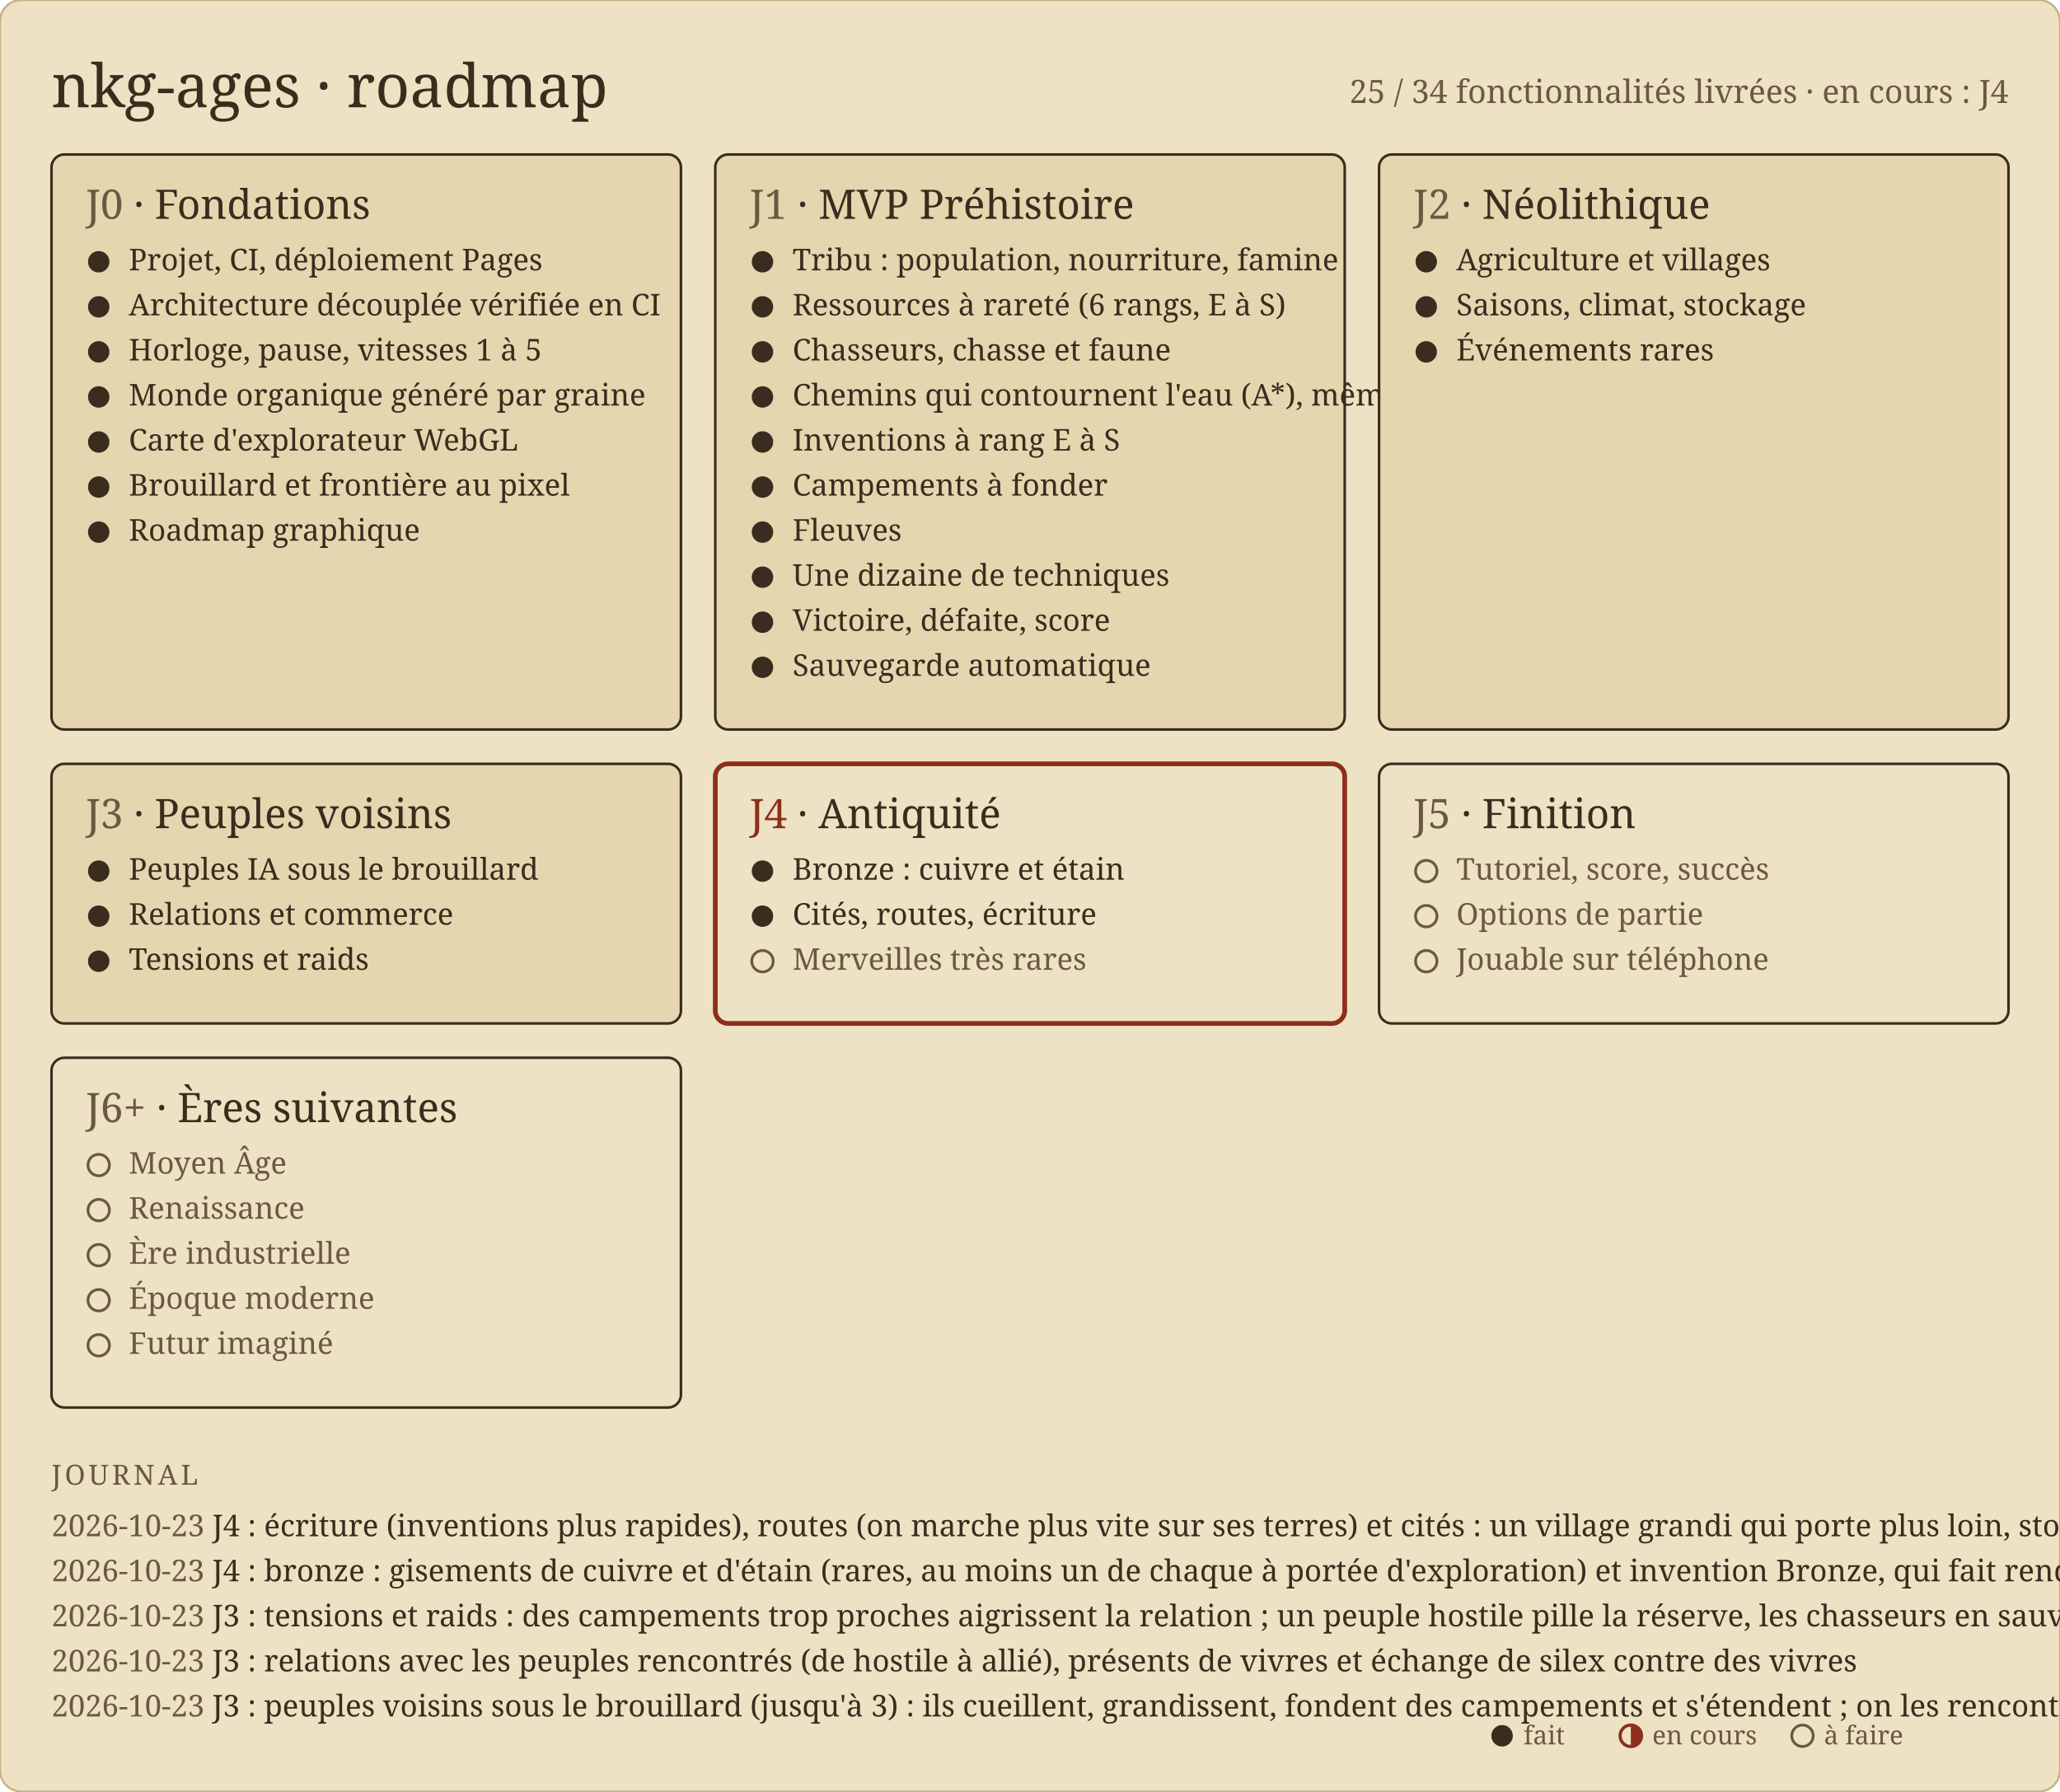
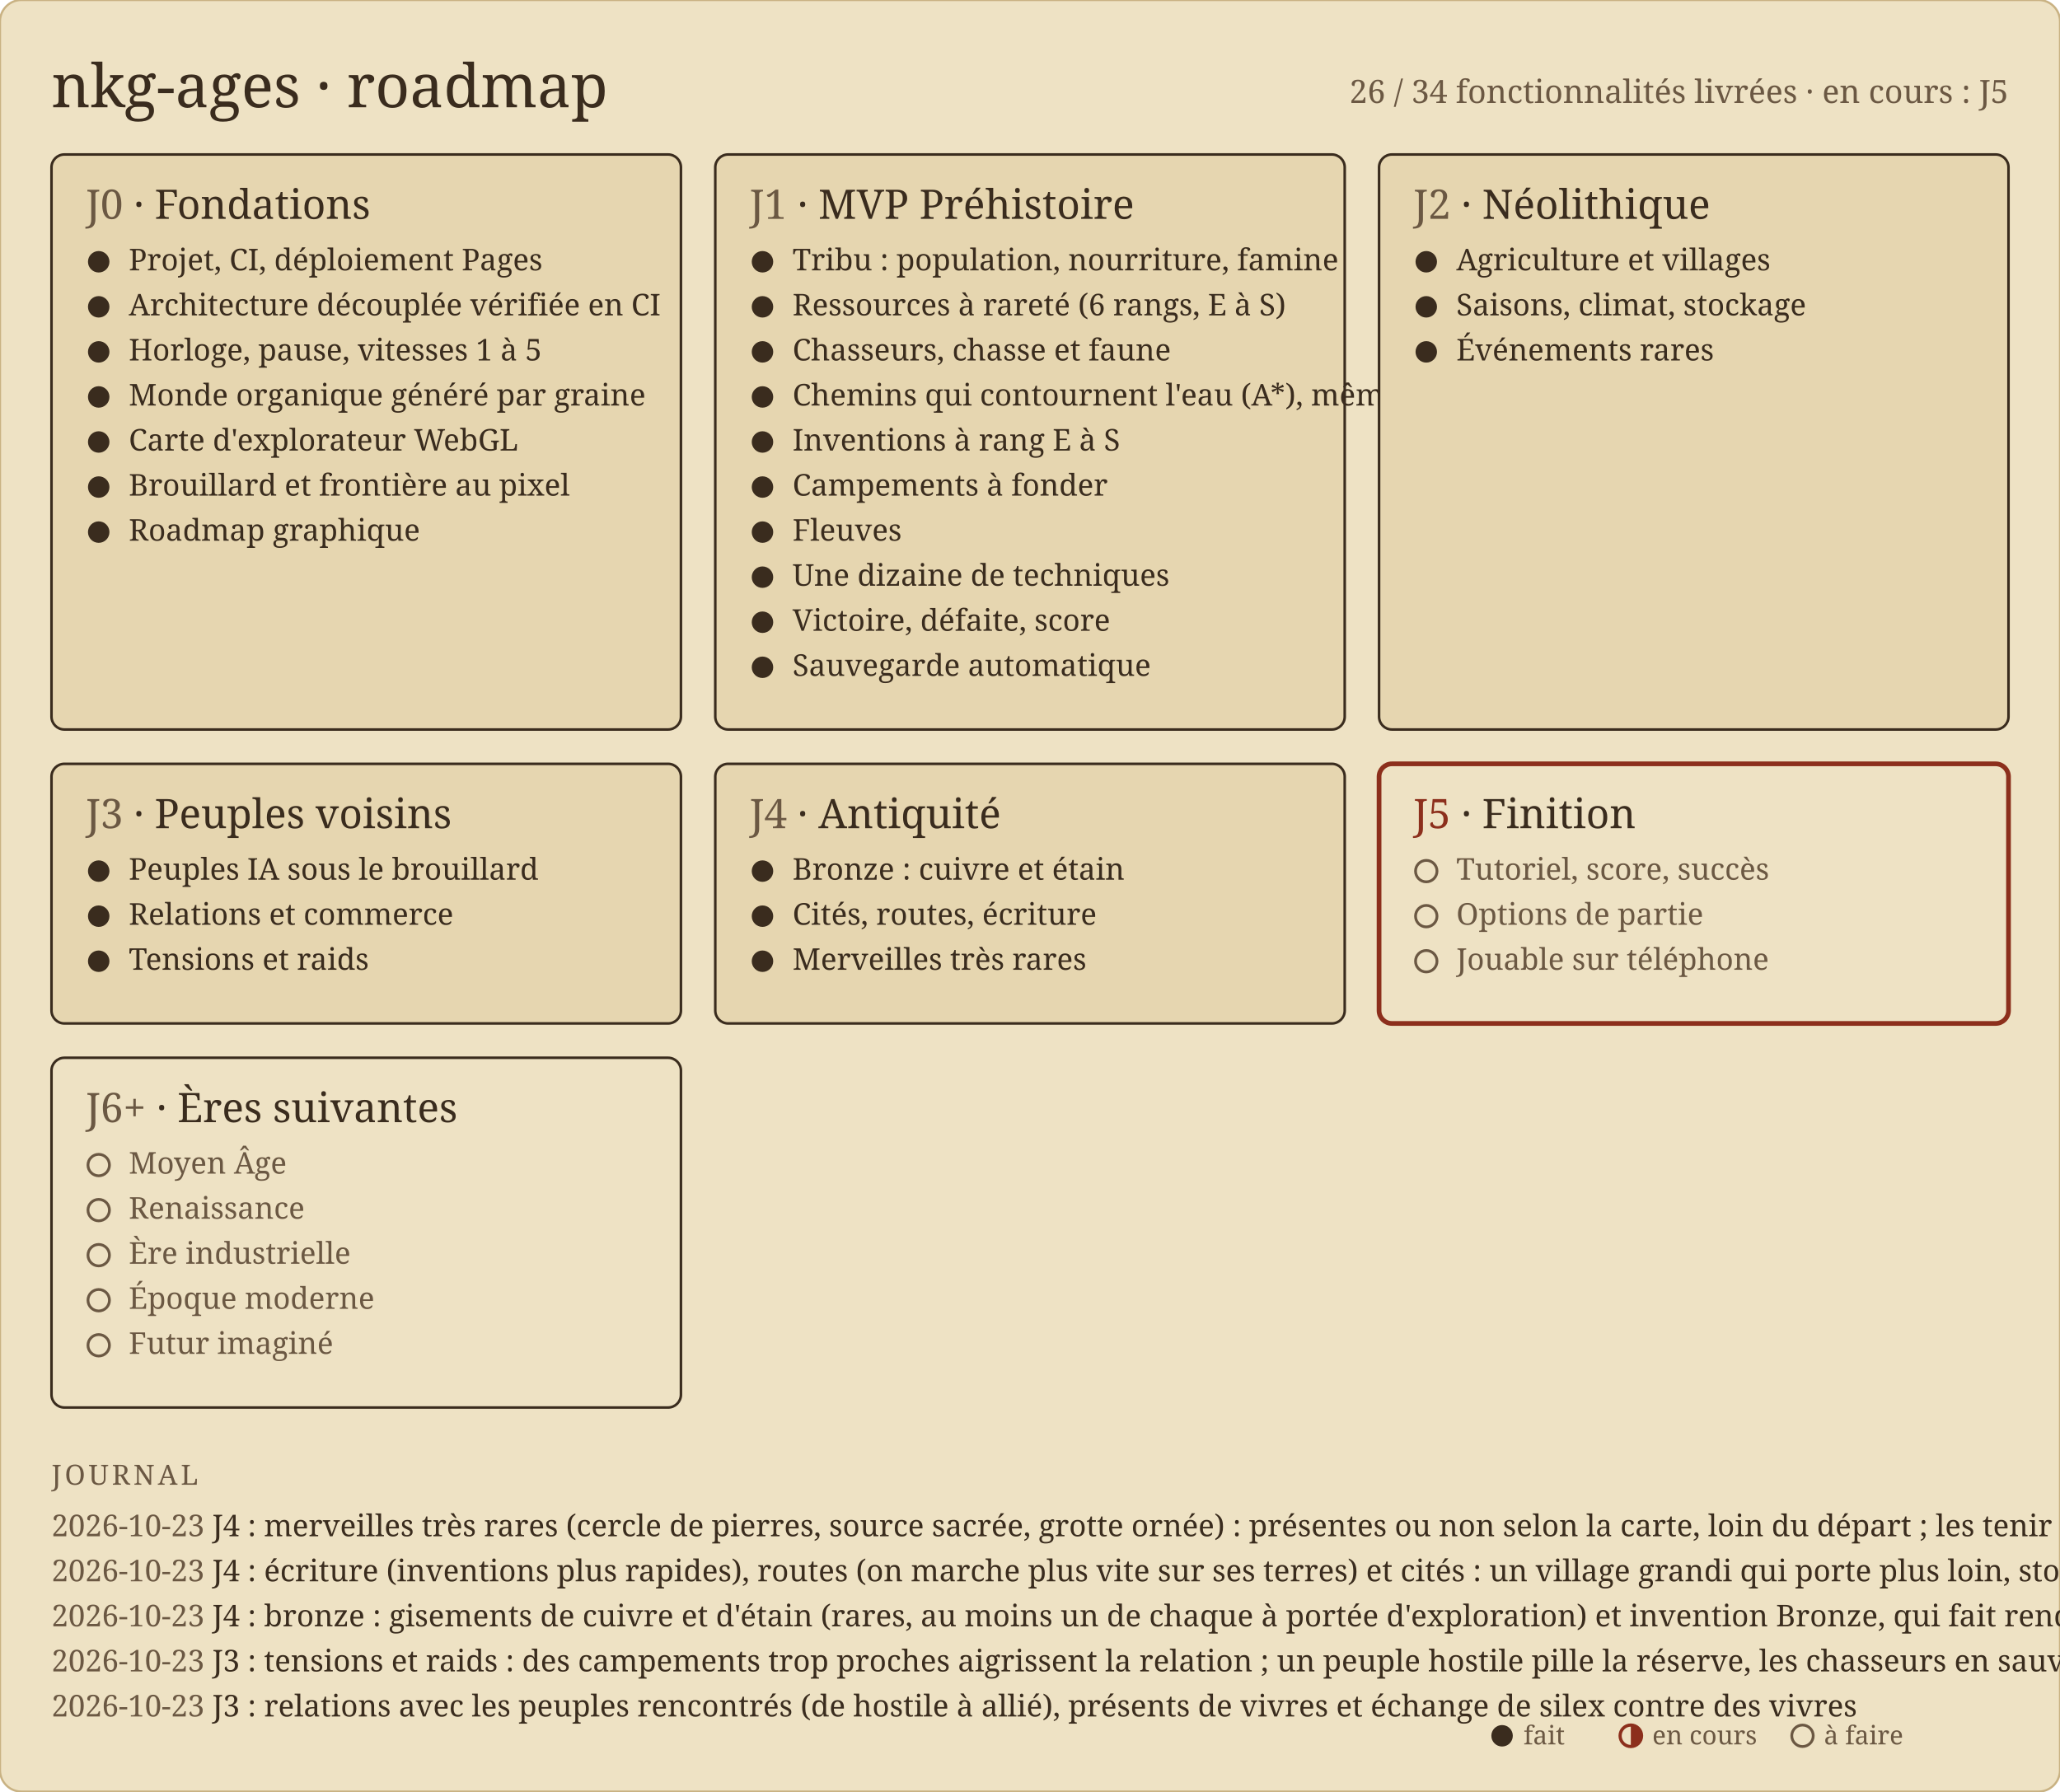
<svg xmlns="http://www.w3.org/2000/svg" viewBox="0 0 960 835" width="960" height="835" font-family="Georgia, 'Iowan Old Style', serif" role="img" aria-label="Roadmap de nkg-ages">
  <rect width="960" height="835" rx="10" fill="#eee2c4" stroke="#c9b283" />
  <text x="24" y="50" font-size="28" fill="#3a2c1e">nkg-ages · roadmap</text>
-   <text x="936" y="48" font-size="15" text-anchor="end" fill="#6b5843">25 / 34 fonctionnalités livrées · en cours : J4</text>
+   <text x="936" y="48" font-size="15" text-anchor="end" fill="#6b5843">26 / 34 fonctionnalités livrées · en cours : J5</text>
  <g>
    <rect x="24" y="72" width="293.333" height="268" rx="6" fill="#e6d6b0" stroke="#3a2c1e" stroke-width="1.2" />
    <text x="40" y="102" font-size="19" fill="#3a2c1e">
      <tspan fill="#6b5843">J0</tspan> · Fondations</text>
    <circle cx="46" cy="122" r="5" fill="#3a2c1e" />
    <text x="60" y="126" font-size="14" fill="#3a2c1e">Projet, CI, déploiement Pages</text>
    <circle cx="46" cy="143" r="5" fill="#3a2c1e" />
    <text x="60" y="147" font-size="14" fill="#3a2c1e">Architecture découplée vérifiée en CI</text>
    <circle cx="46" cy="164" r="5" fill="#3a2c1e" />
    <text x="60" y="168" font-size="14" fill="#3a2c1e">Horloge, pause, vitesses 1 à 5</text>
    <circle cx="46" cy="185" r="5" fill="#3a2c1e" />
    <text x="60" y="189" font-size="14" fill="#3a2c1e">Monde organique généré par graine</text>
    <circle cx="46" cy="206" r="5" fill="#3a2c1e" />
    <text x="60" y="210" font-size="14" fill="#3a2c1e">Carte d'explorateur WebGL</text>
    <circle cx="46" cy="227" r="5" fill="#3a2c1e" />
    <text x="60" y="231" font-size="14" fill="#3a2c1e">Brouillard et frontière au pixel</text>
    <circle cx="46" cy="248" r="5" fill="#3a2c1e" />
    <text x="60" y="252" font-size="14" fill="#3a2c1e">Roadmap graphique</text>
  </g>
  <g>
    <rect x="333.333" y="72" width="293.333" height="268" rx="6" fill="#e6d6b0" stroke="#3a2c1e" stroke-width="1.2" />
    <text x="349.333" y="102" font-size="19" fill="#3a2c1e">
      <tspan fill="#6b5843">J1</tspan> · MVP Préhistoire</text>
    <circle cx="355.333" cy="122" r="5" fill="#3a2c1e" />
    <text x="369.333" y="126" font-size="14" fill="#3a2c1e">Tribu : population, nourriture, famine</text>
    <circle cx="355.333" cy="143" r="5" fill="#3a2c1e" />
    <text x="369.333" y="147" font-size="14" fill="#3a2c1e">Ressources à rareté (6 rangs, E à S)</text>
    <circle cx="355.333" cy="164" r="5" fill="#3a2c1e" />
    <text x="369.333" y="168" font-size="14" fill="#3a2c1e">Chasseurs, chasse et faune</text>
    <circle cx="355.333" cy="185" r="5" fill="#3a2c1e" />
    <text x="369.333" y="189" font-size="14" fill="#3a2c1e">Chemins qui contournent l'eau (A*), même dans le brouillard</text>
    <circle cx="355.333" cy="206" r="5" fill="#3a2c1e" />
    <text x="369.333" y="210" font-size="14" fill="#3a2c1e">Inventions à rang E à S</text>
    <circle cx="355.333" cy="227" r="5" fill="#3a2c1e" />
    <text x="369.333" y="231" font-size="14" fill="#3a2c1e">Campements à fonder</text>
    <circle cx="355.333" cy="248" r="5" fill="#3a2c1e" />
    <text x="369.333" y="252" font-size="14" fill="#3a2c1e">Fleuves</text>
    <circle cx="355.333" cy="269" r="5" fill="#3a2c1e" />
    <text x="369.333" y="273" font-size="14" fill="#3a2c1e">Une dizaine de techniques</text>
    <circle cx="355.333" cy="290" r="5" fill="#3a2c1e" />
    <text x="369.333" y="294" font-size="14" fill="#3a2c1e">Victoire, défaite, score</text>
    <circle cx="355.333" cy="311" r="5" fill="#3a2c1e" />
    <text x="369.333" y="315" font-size="14" fill="#3a2c1e">Sauvegarde automatique</text>
  </g>
  <g>
    <rect x="642.667" y="72" width="293.333" height="268" rx="6" fill="#e6d6b0" stroke="#3a2c1e" stroke-width="1.2" />
    <text x="658.667" y="102" font-size="19" fill="#3a2c1e">
      <tspan fill="#6b5843">J2</tspan> · Néolithique</text>
    <circle cx="664.667" cy="122" r="5" fill="#3a2c1e" />
    <text x="678.667" y="126" font-size="14" fill="#3a2c1e">Agriculture et villages</text>
    <circle cx="664.667" cy="143" r="5" fill="#3a2c1e" />
    <text x="678.667" y="147" font-size="14" fill="#3a2c1e">Saisons, climat, stockage</text>
    <circle cx="664.667" cy="164" r="5" fill="#3a2c1e" />
    <text x="678.667" y="168" font-size="14" fill="#3a2c1e">Événements rares</text>
  </g>
  <g>
    <rect x="24" y="356" width="293.333" height="121" rx="6" fill="#e6d6b0" stroke="#3a2c1e" stroke-width="1.2" />
    <text x="40" y="386" font-size="19" fill="#3a2c1e">
      <tspan fill="#6b5843">J3</tspan> · Peuples voisins</text>
    <circle cx="46" cy="406" r="5" fill="#3a2c1e" />
    <text x="60" y="410" font-size="14" fill="#3a2c1e">Peuples IA sous le brouillard</text>
    <circle cx="46" cy="427" r="5" fill="#3a2c1e" />
    <text x="60" y="431" font-size="14" fill="#3a2c1e">Relations et commerce</text>
    <circle cx="46" cy="448" r="5" fill="#3a2c1e" />
    <text x="60" y="452" font-size="14" fill="#3a2c1e">Tensions et raids</text>
  </g>
  <g>
-     <rect x="333.333" y="356" width="293.333" height="121" rx="6" fill="#eee2c4" stroke="#8c2f1c" stroke-width="2.2" />
+     <rect x="333.333" y="356" width="293.333" height="121" rx="6" fill="#e6d6b0" stroke="#3a2c1e" stroke-width="1.2" />
    <text x="349.333" y="386" font-size="19" fill="#3a2c1e">
-       <tspan fill="#8c2f1c">J4</tspan> · Antiquité</text>
+       <tspan fill="#6b5843">J4</tspan> · Antiquité</text>
    <circle cx="355.333" cy="406" r="5" fill="#3a2c1e" />
    <text x="369.333" y="410" font-size="14" fill="#3a2c1e">Bronze : cuivre et étain</text>
    <circle cx="355.333" cy="427" r="5" fill="#3a2c1e" />
    <text x="369.333" y="431" font-size="14" fill="#3a2c1e">Cités, routes, écriture</text>
-     <circle cx="355.333" cy="448" r="5" fill="none" stroke="#6b5843" stroke-width="1.3" />
-     <text x="369.333" y="452" font-size="14" fill="#6b5843">Merveilles très rares</text>
+     <circle cx="355.333" cy="448" r="5" fill="#3a2c1e" />
+     <text x="369.333" y="452" font-size="14" fill="#3a2c1e">Merveilles très rares</text>
  </g>
  <g>
-     <rect x="642.667" y="356" width="293.333" height="121" rx="6" fill="#eee2c4" stroke="#3a2c1e" stroke-width="1.2" />
+     <rect x="642.667" y="356" width="293.333" height="121" rx="6" fill="#eee2c4" stroke="#8c2f1c" stroke-width="2.2" />
    <text x="658.667" y="386" font-size="19" fill="#3a2c1e">
-       <tspan fill="#6b5843">J5</tspan> · Finition</text>
+       <tspan fill="#8c2f1c">J5</tspan> · Finition</text>
    <circle cx="664.667" cy="406" r="5" fill="none" stroke="#6b5843" stroke-width="1.3" />
    <text x="678.667" y="410" font-size="14" fill="#6b5843">Tutoriel, score, succès</text>
    <circle cx="664.667" cy="427" r="5" fill="none" stroke="#6b5843" stroke-width="1.3" />
    <text x="678.667" y="431" font-size="14" fill="#6b5843">Options de partie</text>
    <circle cx="664.667" cy="448" r="5" fill="none" stroke="#6b5843" stroke-width="1.3" />
    <text x="678.667" y="452" font-size="14" fill="#6b5843">Jouable sur téléphone</text>
  </g>
  <g>
    <rect x="24" y="493" width="293.333" height="163" rx="6" fill="#eee2c4" stroke="#3a2c1e" stroke-width="1.2" />
    <text x="40" y="523" font-size="19" fill="#3a2c1e">
      <tspan fill="#6b5843">J6+</tspan> · Ères suivantes</text>
    <circle cx="46" cy="543" r="5" fill="none" stroke="#6b5843" stroke-width="1.3" />
    <text x="60" y="547" font-size="14" fill="#6b5843">Moyen Âge</text>
    <circle cx="46" cy="564" r="5" fill="none" stroke="#6b5843" stroke-width="1.3" />
    <text x="60" y="568" font-size="14" fill="#6b5843">Renaissance</text>
    <circle cx="46" cy="585" r="5" fill="none" stroke="#6b5843" stroke-width="1.3" />
    <text x="60" y="589" font-size="14" fill="#6b5843">Ère industrielle</text>
    <circle cx="46" cy="606" r="5" fill="none" stroke="#6b5843" stroke-width="1.3" />
    <text x="60" y="610" font-size="14" fill="#6b5843">Époque moderne</text>
    <circle cx="46" cy="627" r="5" fill="none" stroke="#6b5843" stroke-width="1.3" />
    <text x="60" y="631" font-size="14" fill="#6b5843">Futur imaginé</text>
  </g>
  <text x="24" y="692" font-size="13" letter-spacing="1.5" fill="#6b5843">JOURNAL</text>
  <text x="24" y="716" font-size="14" fill="#3a2c1e">
+     <tspan fill="#6b5843">2026-10-23</tspan>  J4 : merveilles très rares (cercle de pierres, source sacrée, grotte ornée) : présentes ou non selon la carte, loin du départ ; les tenir donne leur effet et des points</text>
+   <text x="24" y="737" font-size="14" fill="#3a2c1e">
    <tspan fill="#6b5843">2026-10-23</tspan>  J4 : écriture (inventions plus rapides), routes (on marche plus vite sur ses terres) et cités : un village grandi qui porte plus loin, stocke plus et fait avancer le savoir</text>
-   <text x="24" y="737" font-size="14" fill="#3a2c1e">
+   <text x="24" y="758" font-size="14" fill="#3a2c1e">
    <tspan fill="#6b5843">2026-10-23</tspan>  J4 : bronze : gisements de cuivre et d'étain (rares, au moins un de chaque à portée d'exploration) et invention Bronze, qui fait rendre davantage la cueillette et les champs</text>
-   <text x="24" y="758" font-size="14" fill="#3a2c1e">
+   <text x="24" y="779" font-size="14" fill="#3a2c1e">
    <tspan fill="#6b5843">2026-10-23</tspan>  J3 : tensions et raids : des campements trop proches aigrissent la relation ; un peuple hostile pille la réserve, les chasseurs en sauvent une part</text>
-   <text x="24" y="779" font-size="14" fill="#3a2c1e">
+   <text x="24" y="800" font-size="14" fill="#3a2c1e">
    <tspan fill="#6b5843">2026-10-23</tspan>  J3 : relations avec les peuples rencontrés (de hostile à allié), présents de vivres et échange de silex contre des vivres</text>
-   <text x="24" y="800" font-size="14" fill="#3a2c1e">
-     <tspan fill="#6b5843">2026-10-23</tspan>  J3 : peuples voisins sous le brouillard (jusqu'à 3) : ils cueillent, grandissent, fondent des campements et s'étendent ; on les rencontre en explorant, leurs frontières sont tracées à l'encre d'ardoise</text>
  <circle cx="700" cy="809" r="5" fill="#3a2c1e" />
  <text x="710" y="813" font-size="12" fill="#6b5843">fait</text>
  <circle cx="760" cy="809" r="5" fill="none" stroke="#8c2f1c" stroke-width="1.5" />
  <path d="M760 804a5 5 0 0 1 0 10z" fill="#8c2f1c" />
  <text x="770" y="813" font-size="12" fill="#6b5843">en cours</text>
  <circle cx="840" cy="809" r="5" fill="none" stroke="#6b5843" stroke-width="1.3" />
  <text x="850" y="813" font-size="12" fill="#6b5843">à faire</text>
</svg>
